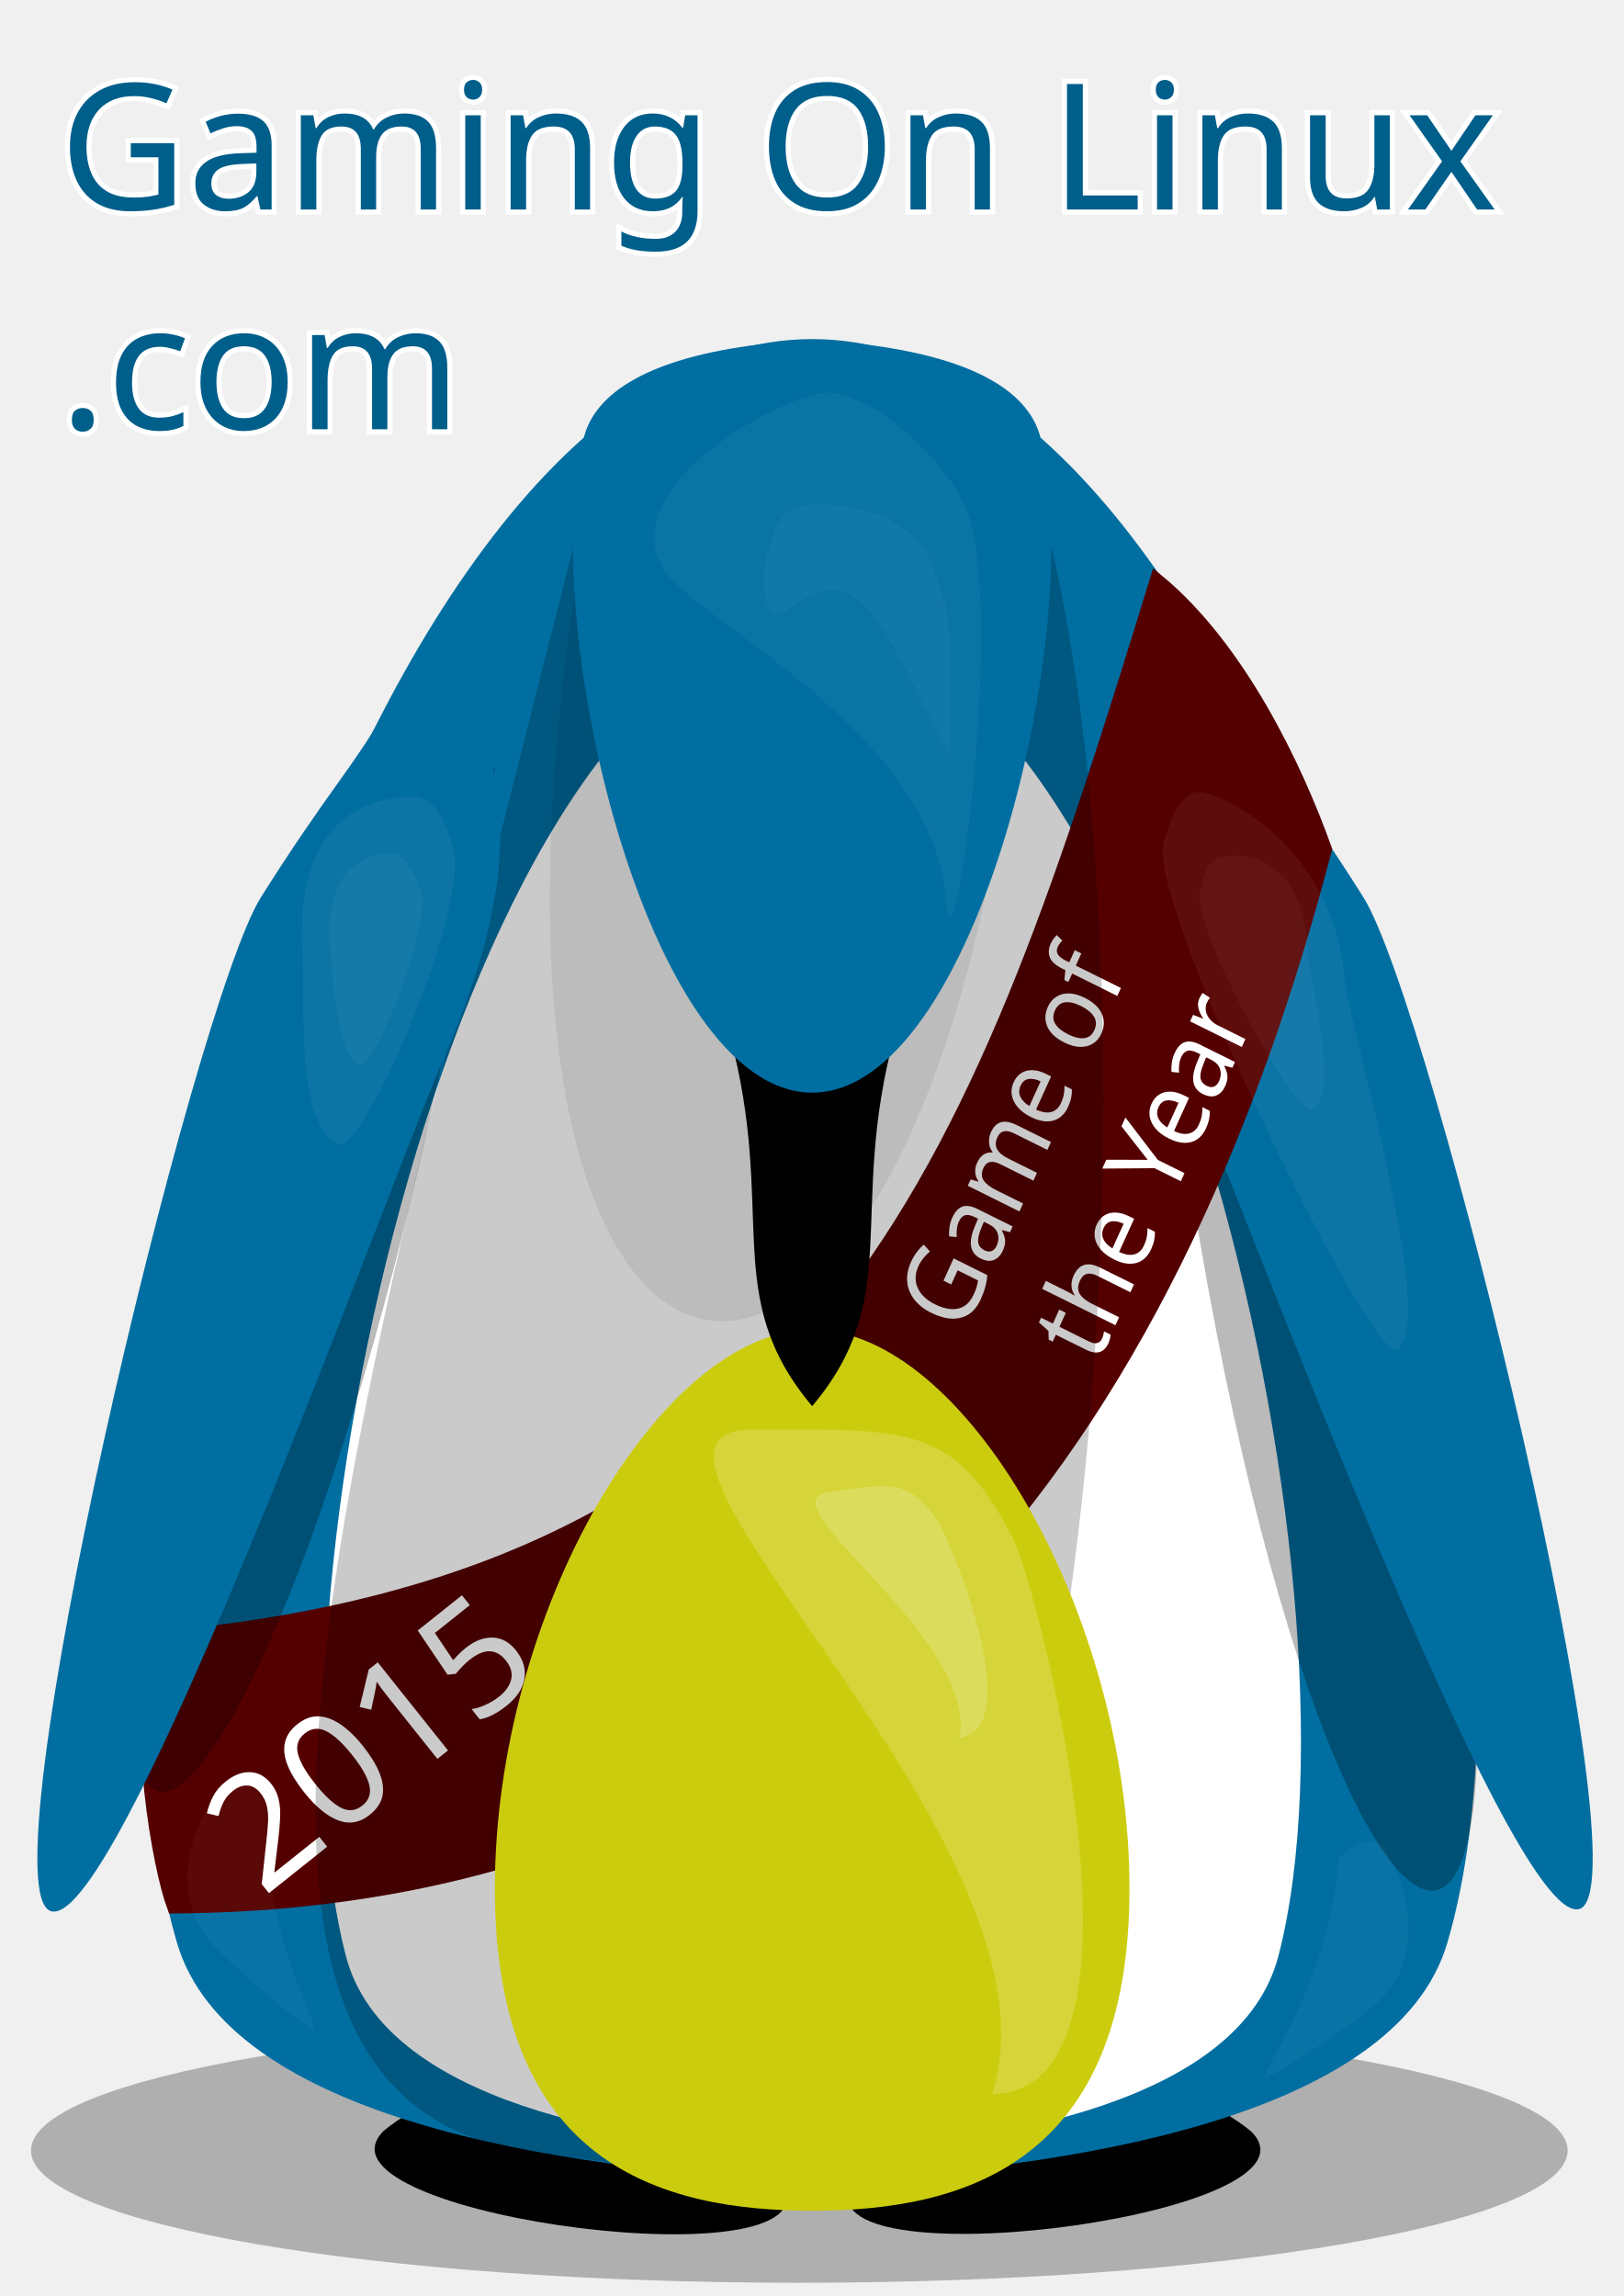
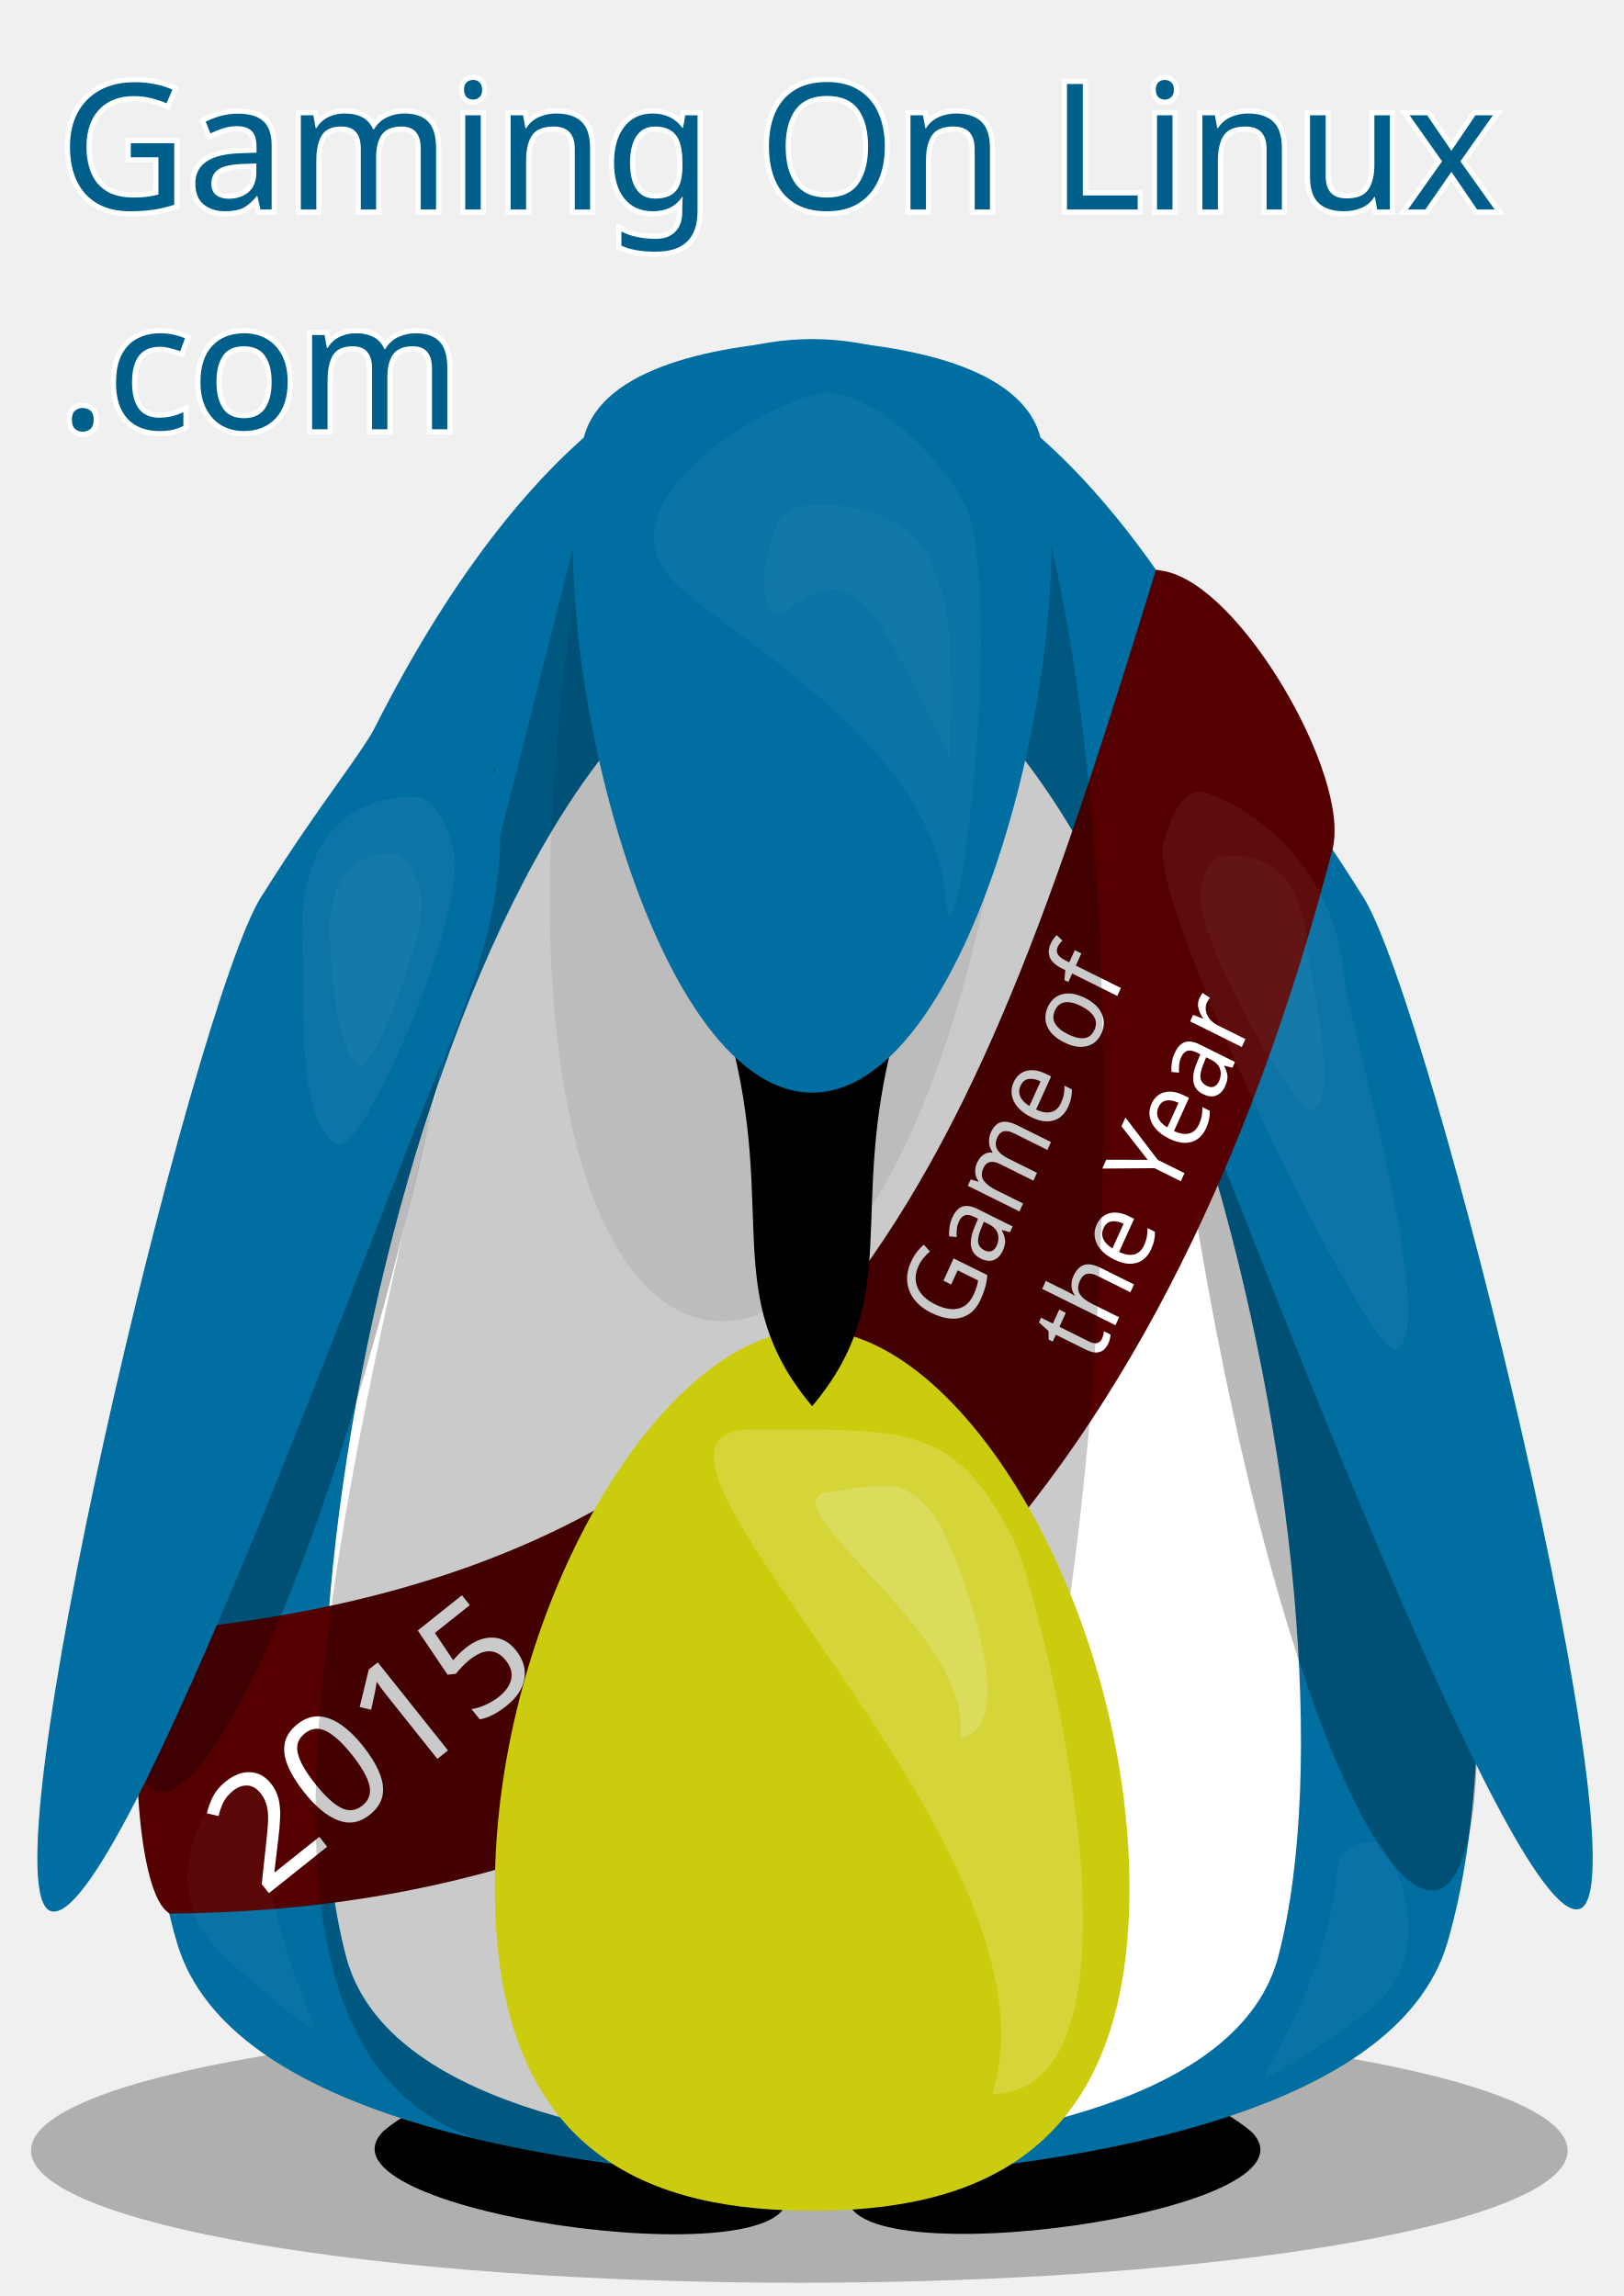
<svg xmlns="http://www.w3.org/2000/svg" width="210mm" height="297mm" viewBox="0 0 744.094 1052.362" id="svg2" version="1.1">
  <defs id="defs4" />
  <g id="layer1" transform="translate(0,-3.464567e-6)">
    <ellipse style="opacity:0.271;fill:#000000;fill-opacity:1;stroke:none;stroke-width:14.4;stroke-linecap:butt;stroke-miterlimit:4;stroke-dasharray:none;stroke-opacity:1" id="path6133" cx="366.305" cy="985.692" rx="352.102" ry="60.609" />
    <path style="opacity:1;fill:#000000;fill-opacity:1;stroke:none;stroke-width:14.4;stroke-linecap:butt;stroke-miterlimit:4;stroke-dasharray:none;stroke-opacity:1" d="m 431.398,949.69 58.474,-9.048 c 34.22,7.23 69.948,24.716 83.575,36.385 37.339,37.11 -190.271,67.831 -184.808,28.595 8.09,-18.352 23.151,-44.414 42.759,-55.933 z" id="rect5905" />
    <path id="path6021" d="m 318.023,949.913 -58.437,-9.296 c -34.248,7.085 -70.047,24.419 -83.72,36.03 -37.487,36.951 189.998,68.639 184.691,29.381 -8.016,-18.386 -22.973,-44.512 -42.534,-56.114 z" style="opacity:1;fill:#000000;fill-opacity:1;stroke:none;stroke-width:14.4;stroke-linecap:butt;stroke-miterlimit:4;stroke-dasharray:none;stroke-opacity:1" />
    <path style="opacity:1;fill:#006ea1;fill-opacity:1;stroke:none;stroke-width:14.4;stroke-linecap:butt;stroke-miterlimit:4;stroke-dasharray:none;stroke-opacity:1" d="M 372.189,155.423 C 161.745,155.423 20.604,684.615 81.107,890.485 104.584,970.368 253.065,994.467 372.189,999.666 491.314,994.467 639.795,970.368 663.272,890.485 723.774,684.615 582.634,155.423 372.189,155.423 Z" id="rect5889" />
    <path style="opacity:1;fill:#ffffff;fill-opacity:1;stroke:none;stroke-width:14.4;stroke-linecap:butt;stroke-miterlimit:4;stroke-dasharray:none;stroke-opacity:1" d="m 372.189,287.262 c -154.47,1e-5 -258.068,438.64 -213.658,609.283 17.232,66.215 126.219,86.19 213.658,90.499 87.439,-4.309 196.428,-24.285 213.661,-90.499 C 630.26,725.903 526.659,287.262 372.189,287.262 Z" id="path5900" />
    <path style="opacity:0.271;fill:#000000;fill-opacity:1;stroke:none;stroke-width:14.4;stroke-linecap:butt;stroke-miterlimit:4;stroke-dasharray:none;stroke-opacity:1" d="M 635.155,495.416 522.609,345.827 c 47.211,593.079 237.731,728.581 112.546,149.589 z" id="path6131" />
    <path style="opacity:1;fill:#006ea1;fill-opacity:1;stroke:none;stroke-width:14.4;stroke-linecap:butt;stroke-miterlimit:4;stroke-dasharray:none;stroke-opacity:1" d="m 624.761,411.191 c 31.064,49.367 131.072,456.332 98.796,463.853 -32.276,7.521 -157.849,-333.436 -181.897,-388.464 -36.272,-83 -29.389,-125.738 -14.635,-159.535 8.011,-18.351 29.42,-22.403 41.185,-0.801 12.545,23.035 26.557,37.282 56.55,84.946 z" id="path5902" />
-     <path style="opacity:1;fill:#550000;fill-opacity:1;stroke:#550000;stroke-width:6.946;stroke-linecap:butt;stroke-miterlimit:4;stroke-dasharray:none;stroke-opacity:1" d="M 72.037,751.287 C 387.265,723.18 450.475,525.014 530.236,266.476 c 37.066,30.618 63.103,84.836 76.666,122.793 C 542.954,634.09 403.253,870.957 79.887,873.576 73.595,856.902 61.318,790.851 72.037,751.287 Z" id="rect5794" />
+     <path style="opacity:1;fill:#550000;fill-opacity:1;stroke:#550000;stroke-width:6.946;stroke-linecap:butt;stroke-miterlimit:4;stroke-dasharray:none;stroke-opacity:1" d="M 72.037,751.287 C 387.265,723.18 452.439,523.586 532.2,265.048 c 33.316,5.439 83.46,92.068 74.97,123.865 C 543.222,633.733 402.182,870.957 78.815,873.576 66.631,863.509 61.318,790.851 72.037,751.287 Z" id="rect5794" />
    <text xml:space="preserve" style="font-style:normal;font-variant:normal;font-weight:normal;font-stretch:normal;font-size:47.318px;line-height:125%;font-family:Wargames;-inkscape-font-specification:Wargames;text-align:center;letter-spacing:0px;word-spacing:0px;text-anchor:middle;fill:#ffffff;fill-opacity:1;stroke:none;stroke-width:1px;stroke-linecap:butt;stroke-linejoin:miter;stroke-opacity:1;" x="-229.309" y="628.698" id="text4235" transform="matrix(0.3968135,-0.8740876,0.9336702,0.4634178,0,0)">
      <tspan id="tspan4237" x="-229.309" y="628.698">Game of</tspan>
      <tspan x="-229.309" y="687.845" id="tspan4247">the Year</tspan>
    </text>
    <text id="text4249" y="755.398" x="-447.859" style="font-style:normal;font-variant:normal;font-weight:normal;font-stretch:normal;font-size:72.322px;line-height:125%;font-family:Wargames;-inkscape-font-specification:Wargames;letter-spacing:0px;word-spacing:0px;fill:#ffffff;fill-opacity:1;stroke:none;stroke-width:1px;stroke-linecap:butt;stroke-linejoin:miter;stroke-opacity:1;" xml:space="preserve" transform="matrix(0.7820533,-0.6232115,0.6232115,0.7820533,0,0)">
      <tspan id="tspan4253" y="755.398" x="-447.859">2015</tspan>
    </text>
    <path style="opacity:0.208;fill:#000000;fill-opacity:1;stroke:none;stroke-width:14.4;stroke-linecap:butt;stroke-miterlimit:4;stroke-dasharray:none;stroke-opacity:1" d="m 262.653,250.806 219.083,-1.01 c 58.211,253.305 5.518,745.875 -106.822,745.439 -57.38,-2.334 -96.26,-0.451 -155.131,-14.239 C 77.078,932.362 163.947,644.69 262.653,250.806 Z" id="rect6117" />
    <path id="path6129" d="M 108.496,504.003 226.926,351.888 C 149.815,857.453 -24.131,1023.062 108.496,504.003 Z" style="opacity:0.271;fill:#000000;fill-opacity:1;stroke:none;stroke-width:14.4;stroke-linecap:butt;stroke-miterlimit:4;stroke-dasharray:none;stroke-opacity:1" />
    <path id="path6031" d="M 119.618,411.191 C 88.554,460.558 -8.68,868.521 23.596,876.042 55.872,883.563 178.671,541.609 202.719,486.58 c 36.272,-83 29.389,-125.738 14.635,-159.535 -8.011,-18.351 -29.42,-22.403 -41.185,-0.801 -12.545,23.035 -26.557,37.282 -56.55,84.946 z" style="opacity:1;fill:#006ea1;fill-opacity:1;stroke:none;stroke-width:14.4;stroke-linecap:butt;stroke-miterlimit:4;stroke-dasharray:none;stroke-opacity:1" />
    <path style="opacity:1;fill:#cccc0e;fill-opacity:1;stroke:none;stroke-width:14.4;stroke-linecap:butt;stroke-miterlimit:4;stroke-dasharray:none;stroke-opacity:1" d="m 517.605,865.638 c 0,125.82 -75.674,147.641 -145.415,147.641 -69.74,0 -145.416,-21.821 -145.416,-147.641 0,-125.82 75.676,-256.172 145.416,-256.172 69.74,-3e-5 145.415,130.352 145.415,256.172 z" id="path6070" />
    <path id="path6147" d="m 272.814,215.767 198.884,4.282 C 460.629,732.597 173.445,737.054 272.814,215.767 Z" style="opacity:0.074;fill:#000000;fill-opacity:1;stroke:none;stroke-width:14.4;stroke-linecap:butt;stroke-miterlimit:4;stroke-dasharray:none;stroke-opacity:1" />
    <path style="opacity:1;fill:#000000;fill-opacity:1;stroke:none;stroke-width:14.4;stroke-linecap:butt;stroke-miterlimit:4;stroke-dasharray:none;stroke-opacity:1" d="m 334.469,474.55 c 21.721,81.269 -4.688,119.586 37.721,169.971 42.409,-50.385 16.002,-88.701 37.723,-169.971 l -37.723,0 -37.721,0 z" id="rect5894" />
    <path style="opacity:1;fill:#006ea1;fill-opacity:1;stroke:none;stroke-width:14.4;stroke-linecap:butt;stroke-miterlimit:4;stroke-dasharray:none;stroke-opacity:1" d="m 372.189,155.853 c -42.81,2.124 -96.169,11.971 -104.606,44.611 -21.743,84.117 28.979,300.342 104.606,300.342 75.627,-3e-5 126.349,-216.225 104.606,-300.342 -8.437,-32.64 -61.796,-42.486 -104.606,-44.611 z" id="path5892" />
    <path id="path6141" d="m 378.602,179.902 c -24.291,2.547 -100.766,46.369 -72.817,83.238 17.667,23.306 122.477,74.545 127.716,149.771 2.993,42.971 26.026,-119.596 11.049,-174.858 -5.811,-21.443 -41.526,-57.878 -65.948,-58.151 z" style="opacity:0.041;fill:#ffffff;fill-opacity:1;stroke:none;stroke-width:14.4;stroke-linecap:butt;stroke-miterlimit:4;stroke-dasharray:none;stroke-opacity:1" />
    <path style="opacity:0.033;fill:#ffffff;fill-opacity:1;stroke:none;stroke-width:14.4;stroke-linecap:butt;stroke-miterlimit:4;stroke-dasharray:none;stroke-opacity:1" d="m 425.027,254.601 c 9.676,21.168 11.759,28.031 10.383,92.788 -29.858,-57.234 -39.526,-94.513 -73.487,-68.539 -18.488,14.14 -12.771,-39.14 0.749,-45.32 13.521,-6.18 52.679,-0.098 62.355,21.07 z" id="path6145" />
    <path id="path6410" d="m 138.783,438.454 c 1.122,15.772 -3.842,75.413 15.686,85.962 11.594,6.263 61.296,-108.963 53.135,-136.296 -3.603,-12.066 -8.383,-22.857 -18.725,-22.857 -10.342,0 -55.17,1.883 -50.096,73.191 z" style="opacity:0.052;fill:#ffffff;fill-opacity:1;stroke:none;stroke-width:14.4;stroke-linecap:butt;stroke-miterlimit:4;stroke-dasharray:none;stroke-opacity:1" />
    <path style="opacity:0.176;fill:#ffffff;fill-opacity:1;stroke:none;stroke-width:14.4;stroke-linecap:butt;stroke-miterlimit:4;stroke-dasharray:none;stroke-opacity:1" d="M 454.648,959.862 C 492.142,843.826 260.289,652.948 346.459,655.219 c 70.572,0 91.129,-2.271 118.072,50.536 10.141,19.876 71.583,252.381 -9.883,254.107 z" id="path6168" />
    <path id="path4178" d="m 439.806,796.615 c 8.191,-47.367 -92.892,-108.989 -59.136,-112.887 27.542,-3.918 35.439,-5.946 48.886,13.168 5.061,7.194 41.948,94.523 10.25,99.719 z" style="opacity:0.176;fill:#ffffff;fill-opacity:1;stroke:none;stroke-width:14.4;stroke-linecap:butt;stroke-miterlimit:4;stroke-dasharray:none;stroke-opacity:1" />
    <text id="text4263" y="96.022" x="27.143" style="font-style:normal;font-variant:normal;font-weight:normal;font-stretch:normal;font-size:80.585px;line-height:125%;font-family:Wargames;-inkscape-font-specification:Wargames;letter-spacing:0px;word-spacing:0px;fill:#ffffff;fill-opacity:1;stroke:#ffffff;stroke-width:4.7;stroke-linecap:butt;stroke-linejoin:miter;stroke-opacity:1;stroke-miterlimit:4;stroke-dasharray:none" xml:space="preserve">
      <tspan id="tspan4265" y="96.022" x="27.143">Gaming On Linux</tspan>
      <tspan id="tspan4267" y="196.753" x="27.143">.com</tspan>
    </text>
    <text xml:space="preserve" style="font-style:normal;font-variant:normal;font-weight:normal;font-stretch:normal;font-size:80.585px;line-height:125%;font-family:Wargames;-inkscape-font-specification:Wargames;letter-spacing:0px;word-spacing:0px;fill:#005e8a;fill-opacity:1;stroke:none;stroke-width:1px;stroke-linecap:butt;stroke-linejoin:miter;stroke-opacity:1;" x="27.143" y="96.022" id="text4257">
      <tspan x="27.143" y="96.022" id="tspan4259">Gaming On Linux</tspan>
      <tspan x="27.143" y="196.753" id="tspan4261">.com</tspan>
    </text>
    <path style="opacity:0.038;fill:#ffffff;fill-opacity:1;stroke:none;stroke-width:14.4;stroke-linecap:butt;stroke-miterlimit:4;stroke-dasharray:none;stroke-opacity:1" d="m 151.358,432.662 c 0.634,8.917 2.3,49.543 13.341,55.507 6.555,3.541 32.682,-64.225 28.068,-79.678 -2.037,-6.822 -7.24,-17.208 -13.086,-17.208 -5.847,0 -31.191,1.064 -28.322,41.38 z" id="path6002" />
    <path id="path6004" d="m 96.858,890.547 c 5.746,6.848 35.294,33.108 46.233,39.258 5.945,3.342 -23.85,-44.742 -21.174,-100.988 0.338,-7.111 -13.818,-14.685 -18.552,-11.254 -4.734,3.431 -32.488,42.023 -6.507,72.983 z" style="opacity:0.035;fill:#ffffff;fill-opacity:1;stroke:none;stroke-width:14.4;stroke-linecap:butt;stroke-miterlimit:4;stroke-dasharray:none;stroke-opacity:1" />
    <path style="opacity:0.035;fill:#ffffff;fill-opacity:1;stroke:none;stroke-width:14.4;stroke-linecap:butt;stroke-miterlimit:4;stroke-dasharray:none;stroke-opacity:1" d="m 630.798,918.528 c -6.508,6.128 -38.926,28.751 -50.509,33.578 -6.295,2.624 28.922,-41.644 32.847,-97.816 0.496,-7.102 15.441,-12.967 19.741,-9.006 4.3,3.962 27.347,45.536 -2.079,73.243 z" id="path6006" />
    <path style="opacity:0.052;fill:#ffffff;fill-opacity:1;stroke:none;stroke-width:14.4;stroke-linecap:butt;stroke-miterlimit:4;stroke-dasharray:none;stroke-opacity:1" d="m 616.181,449.566 c 1.267,15.761 43.411,158.448 23.883,168.998 -11.594,6.263 -115.007,-205.131 -106.846,-232.464 3.603,-12.066 8.625,-25.077 18.725,-22.857 8.113,1.783 59.157,23.139 64.238,86.323 z" id="path5998" />
    <path style="opacity:0.033;fill:#ffffff;fill-opacity:1;stroke:none;stroke-width:14.4;stroke-linecap:butt;stroke-miterlimit:4;stroke-dasharray:none;stroke-opacity:1" d="m 599.392,436.55 c 0.562,10.451 14.498,63.456 2.541,71.993 -7.099,5.069 -54.996,-80.759 -51.888,-99.383 1.372,-8.222 3.623,-15.703 10.415,-16.555 6.792,-0.852 36.39,-3.308 38.932,43.944 z" id="path6000" />
  </g>
</svg>
